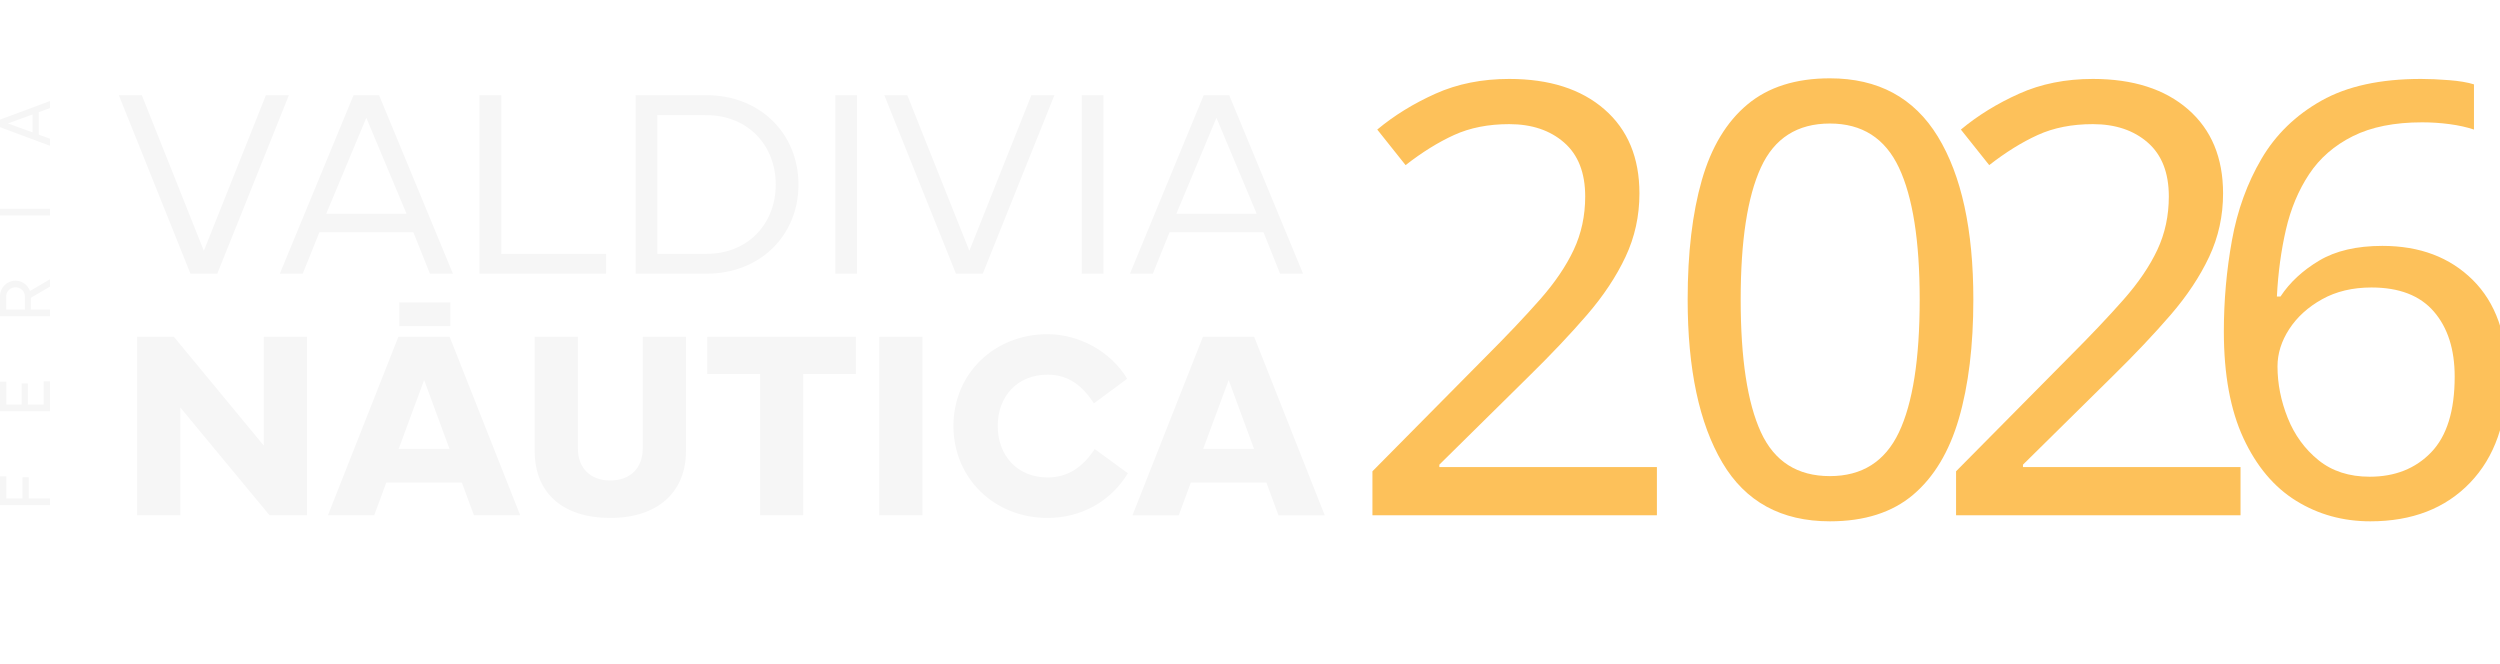
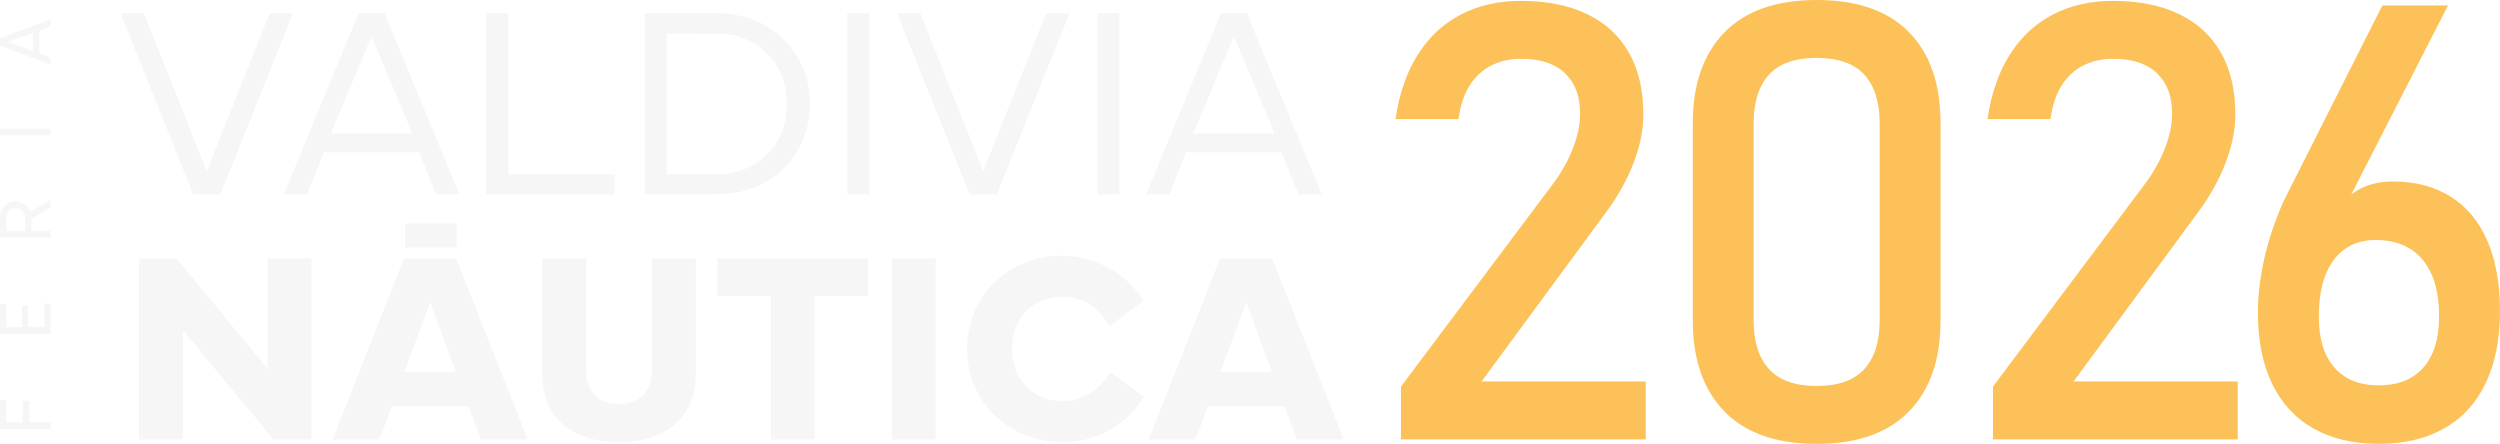
- <svg xmlns="http://www.w3.org/2000/svg" id="Capa_2" viewBox="0 0 1733.51 460.16">
+ <svg xmlns="http://www.w3.org/2000/svg" id="Capa_2" viewBox="0 0 1709.02 303.44">
  <defs>
-     <style>.cls-1{fill:#fdc15a;font-family:Bahnschrift, Bahnschrift;font-size:417.92px;font-variation-settings:'wght' 400, 'wdth' 100;}.cls-2{fill:#f6f6f6;}.cls-3{letter-spacing:-.08em;}.cls-4{letter-spacing:-.05em;}.cls-5{letter-spacing:-.05em;}</style>
+     <style>.cls-1{fill:#fdc15a;}.cls-2{fill:#f6f6f6;}</style>
  </defs>
  <g id="Capa_5">
-     <path class="cls-2" d="M82.39,66.01h15.95l43.02,107.91,43.02-107.91h15.95l-49.67,123.77h-18.59l-49.67-123.77ZM194.03,189.77l51.13-123.77h17.68l51.22,123.77h-15.95l-11.48-28.71h-65.16l-11.57,28.71h-15.86ZM281.89,148.21l-27.89-66.53-27.8,66.53h55.69ZM332.48,189.77v-123.77h15.13v110.1h72.64v13.67h-87.77ZM489.96,66.01c36.82,0,63.71,26.43,63.71,61.97s-26.89,61.79-63.71,61.79h-49.21v-123.77h49.21ZM489.96,176.01c28.8,0,47.94-20.96,47.94-48.03s-19.14-48.03-47.94-48.12l-34.18-.09v96.24h34.18ZM579.19,66.01h15.04v123.77h-15.04v-123.77ZM613.18,66.01h15.95l43.02,107.91,43.02-107.91h15.95l-49.67,123.77h-18.59l-49.67-123.77ZM750.08,66.01h15.04v123.77h-15.04v-123.77ZM783.52,189.77l51.13-123.77h17.68l51.22,123.77h-15.95l-11.48-28.71h-65.16l-11.57,28.71h-15.86ZM871.38,148.21l-27.89-66.53-27.8,66.53h55.69ZM95.06,357.31v-123.77h25.52l62.34,75.46v-75.46h29.98v123.77h-25.98l-61.88-74.73v74.73h-29.98ZM227.39,357.31l48.85-123.77h35.54l48.94,123.77h-32.08l-8.38-22.69h-52.41l-8.38,22.69h-32.08ZM276.42,311.29h35.27l-17.59-47.76-17.68,47.76ZM400.74,233.55v77.56c0,13.49,8.75,22.06,22.42,22.06s22.51-8.48,22.51-22.06v-77.56h29.98v79.2c0,28.8-19.87,46.39-52.5,46.39s-52.4-17.04-52.4-46.39v-79.2h29.98ZM490.42,233.55h103.08v25.79h-36.55v97.97h-29.89v-97.97h-36.64v-25.79ZM639.61,357.31h-29.98v-123.77h29.98v123.77ZM661.12,295.34c0-36.46,28.53-63.61,65.25-63.61,21.96,0,43.93,12.03,55.23,30.9l-23.06,17.04c-7.56-11.48-16.95-19.87-32.17-19.87-20.87,0-34.54,14.95-34.54,35.54s13.67,35.73,34.54,35.73c13.76,0,24.15-6.75,32.72-19.69l22.97,16.77c-11.76,19.5-32.26,30.99-55.69,30.99-36.73,0-65.25-27.34-65.25-63.8ZM834.1,233.55h35.54l48.94,123.77h-32.08l-8.38-22.69h-52.4l-8.38,22.69h-32.08l48.85-123.77ZM834.29,311.29h35.27l-17.59-47.76-17.68,47.76ZM312.28,209.7h-35.39v16.43h35.39v-16.43ZM4.36,345.65h11.24v-14.71h4.36v14.71h14.7v4.61H0v-19.95h4.36v15.35ZM30.3,264.41h4.36v20.7H0v-20.45h4.36v15.84h10.65v-14.61h4.31v14.61h10.99v-16.09ZM21.39,206.49v8.17h13.27v4.61H0v-13.86c0-5.94,4.8-10.79,10.74-10.79,4.56,0,8.57,3.02,10.05,7.18l13.86-8.17v5.1l-13.27,7.77ZM17.23,214.66v-9.26c0-3.42-2.92-6.19-6.49-6.19s-6.44,2.77-6.44,6.19v9.26h12.92ZM0,144.8h34.66v4.61H0v-4.61ZM26.89,77.77v15.6l7.77,2.82v4.9L0,88.17v-5.2l34.66-12.92v4.9l-7.77,2.82ZM22.58,79.36l-17.08,6.24,17.08,6.19v-12.43Z" />
-     <text class="cls-1" transform="translate(931.59 357.31)">
-       <tspan class="cls-4" x="0" y="0">20</tspan>
-       <tspan class="cls-3" x="404.69" y="0">2</tspan>
-       <tspan class="cls-5" x="587.45" y="0">6</tspan>
-     </text>
+     <path class="cls-2" d="M82.39,9.07h15.95l43.02,107.91L184.37,9.07h15.95l-49.67,123.77h-18.59L82.39,9.07ZM194.03,132.84L245.16,9.07h17.68l51.22,123.77h-15.95l-11.48-28.71h-65.16l-11.57,28.71h-15.86ZM281.89,91.28l-27.89-66.53-27.8,66.53h55.69ZM332.48,132.84V9.07h15.13v110.1h72.64v13.67h-87.77ZM489.96,9.07c36.82,0,63.71,26.43,63.71,61.97s-26.89,61.79-63.71,61.79h-49.21V9.07h49.21ZM489.96,119.08c28.8,0,47.94-20.96,47.94-48.03s-19.14-48.03-47.94-48.12l-34.18-.09v96.24h34.18ZM579.19,9.07h15.04v123.77h-15.04V9.07ZM613.18,9.07h15.95l43.02,107.91,43.02-107.91h15.95l-49.67,123.77h-18.59l-49.67-123.77ZM750.08,9.07h15.04v123.77h-15.04V9.07ZM783.52,132.84l51.13-123.77h17.68l51.22,123.77h-15.95l-11.48-28.71h-65.16l-11.57,28.71h-15.86ZM871.38,91.28l-27.89-66.53-27.8,66.53h55.69ZM95.06,300.38v-123.77h25.52l62.34,75.46v-75.46h29.98v123.77h-25.98l-61.88-74.73v74.73h-29.98ZM227.39,300.38l48.85-123.77h35.54l48.94,123.77h-32.08l-8.38-22.69h-52.41l-8.38,22.69h-32.08ZM276.42,254.35h35.27l-17.59-47.76-17.68,47.76ZM400.74,176.61v77.56c0,13.49,8.75,22.06,22.42,22.06s22.51-8.48,22.51-22.06v-77.56h29.98v79.2c0,28.8-19.87,46.39-52.5,46.39s-52.4-17.04-52.4-46.39v-79.2h29.98ZM490.42,176.61h103.08v25.79h-36.55v97.97h-29.89v-97.97h-36.64v-25.79ZM639.61,300.38h-29.98v-123.77h29.98v123.77ZM661.12,238.4c0-36.46,28.53-63.61,65.25-63.61,21.96,0,43.93,12.03,55.23,30.9l-23.06,17.04c-7.56-11.48-16.95-19.87-32.17-19.87-20.87,0-34.54,14.95-34.54,35.54s13.67,35.73,34.54,35.73c13.76,0,24.15-6.75,32.72-19.69l22.97,16.77c-11.76,19.5-32.26,30.99-55.69,30.99-36.73,0-65.25-27.34-65.25-63.8ZM834.1,176.61h35.54l48.94,123.77h-32.08l-8.38-22.69h-52.4l-8.38,22.69h-32.08l48.85-123.77ZM834.29,254.35h35.27l-17.59-47.76-17.68,47.76ZM312.28,152.77h-35.39v16.43h35.39v-16.43ZM4.36,288.71h11.24v-14.71h4.36v14.71h14.7v4.61H0v-19.95h4.36v15.35ZM30.3,207.47h4.36v20.7H0v-20.45h4.36v15.84h10.65v-14.61h4.31v14.61h10.99v-16.09ZM21.39,149.55v8.17h13.27v4.61H0v-13.86c0-5.94,4.8-10.79,10.74-10.79,4.56,0,8.57,3.02,10.05,7.18l13.86-8.17v5.1l-13.27,7.77ZM17.23,157.72v-9.26c0-3.42-2.92-6.19-6.49-6.19s-6.44,2.77-6.44,6.19v9.26h12.92ZM0,87.87h34.66v4.61H0v-4.61ZM26.89,20.84v15.6l7.77,2.82v4.9L0,31.24v-5.2l34.66-12.92v4.9l-7.77,2.82ZM22.58,22.42l-17.08,6.24,17.08,6.19v-12.43Z" />
+     <path class="cls-1" d="M957.71,264.26l103.46-137.95c5.98-7.89,10.64-16.09,13.98-24.59,3.33-8.5,5-16.43,5-23.77v-.41c0-11.84-3.47-21.02-10.41-27.55-6.94-6.53-16.8-9.79-29.59-9.79-12.11,0-21.9,3.57-29.38,10.71-7.48,7.14-12.04,17.24-13.67,30.3v.2h-43.06v-.2c2.45-17,7.45-31.53,15-43.57,7.55-12.04,17.31-21.22,29.28-27.55,11.97-6.33,25.78-9.49,41.42-9.49,17.68,0,32.78,3.03,45.3,9.08,12.51,6.05,22.04,14.86,28.57,26.43,6.53,11.56,9.79,25.51,9.79,41.83v.2c0,10.48-2.18,21.43-6.53,32.85-4.36,11.43-10.41,22.45-18.16,33.06l-85.91,116.72h112.23v39.59h-167.33v-36.12Z" />
+     <path class="cls-1" d="M1178.73,281.2c-14.35-14.83-21.53-35.51-21.53-62.03V84.28c0-26.66,7.21-47.37,21.63-62.14,14.42-14.76,35.44-22.14,63.06-22.14s48.8,7.35,63.16,22.04c14.35,14.69,21.53,35.44,21.53,62.24v134.88c0,26.67-7.21,47.38-21.63,62.14-14.42,14.76-35.44,22.14-63.05,22.14s-48.81-7.41-63.16-22.24ZM1274.43,252.32c7-7.68,10.51-18.74,10.51-33.16V84.28c0-14.42-3.47-25.47-10.41-33.16-6.94-7.68-17.82-11.53-32.65-11.53s-25.71,3.85-32.65,11.53c-6.94,7.69-10.41,18.74-10.41,33.16v134.88c0,14.42,3.5,25.48,10.51,33.16,7,7.69,17.86,11.53,32.55,11.53s25.54-3.84,32.55-11.53Z" />
+     <path class="cls-1" d="M1362.4,264.26l103.46-137.95c5.98-7.89,10.64-16.09,13.98-24.59,3.33-8.5,5-16.43,5-23.77v-.41c0-11.84-3.47-21.02-10.41-27.55-6.94-6.53-16.8-9.79-29.59-9.79-12.11,0-21.9,3.57-29.38,10.71-7.48,7.14-12.04,17.24-13.67,30.3v.2h-43.06v-.2c2.45-17,7.45-31.53,15-43.57,7.55-12.04,17.31-21.22,29.28-27.55,11.97-6.33,25.78-9.49,41.42-9.49,17.68,0,32.78,3.03,45.3,9.08,12.51,6.05,22.04,14.86,28.57,26.43,6.53,11.56,9.79,25.51,9.79,41.83v.2c0,10.48-2.18,21.43-6.53,32.85-4.36,11.43-10.41,22.45-18.16,33.06l-85.91,116.72h112.23v39.59h-167.33v-36.12Z" />
+     <path class="cls-1" d="M1581.48,292.93c-12.38-7-21.8-17.21-28.26-30.61-6.46-13.4-9.69-29.55-9.69-48.46v-.2c0-11.02,1.29-22.58,3.88-34.69,2.58-12.11,6.33-24.01,11.22-35.71.82-2.04,1.7-4.05,2.65-6.02.95-1.97,1.9-3.91,2.86-5.82L1628.62,3.67h44.89l-75.71,147.94.2-7.35c3.4-6.39,8.37-11.36,14.9-14.9,6.53-3.54,14.15-5.31,22.85-5.31,15.37,0,28.57,3.47,39.59,10.41,11.02,6.94,19.39,17.04,25.1,30.3s8.57,29.22,8.57,47.85v.2c0,19.05-3.23,35.37-9.69,48.97-6.46,13.6-15.92,23.95-28.36,31.02-12.45,7.08-27.38,10.61-44.79,10.61s-32.31-3.5-44.69-10.51ZM1656.68,251.2c7.14-8.16,10.71-19.79,10.71-34.89v-.2c0-16.6-3.74-29.42-11.22-38.47-7.48-9.05-18.16-13.57-32.04-13.57-12.38,0-21.97,4.56-28.77,13.67-6.8,9.12-10.2,21.97-10.2,38.57v.2c0,15.1,3.57,26.7,10.71,34.79,7.14,8.1,17.24,12.14,30.3,12.14s23.37-4.08,30.51-12.24Z" />
  </g>
</svg>
